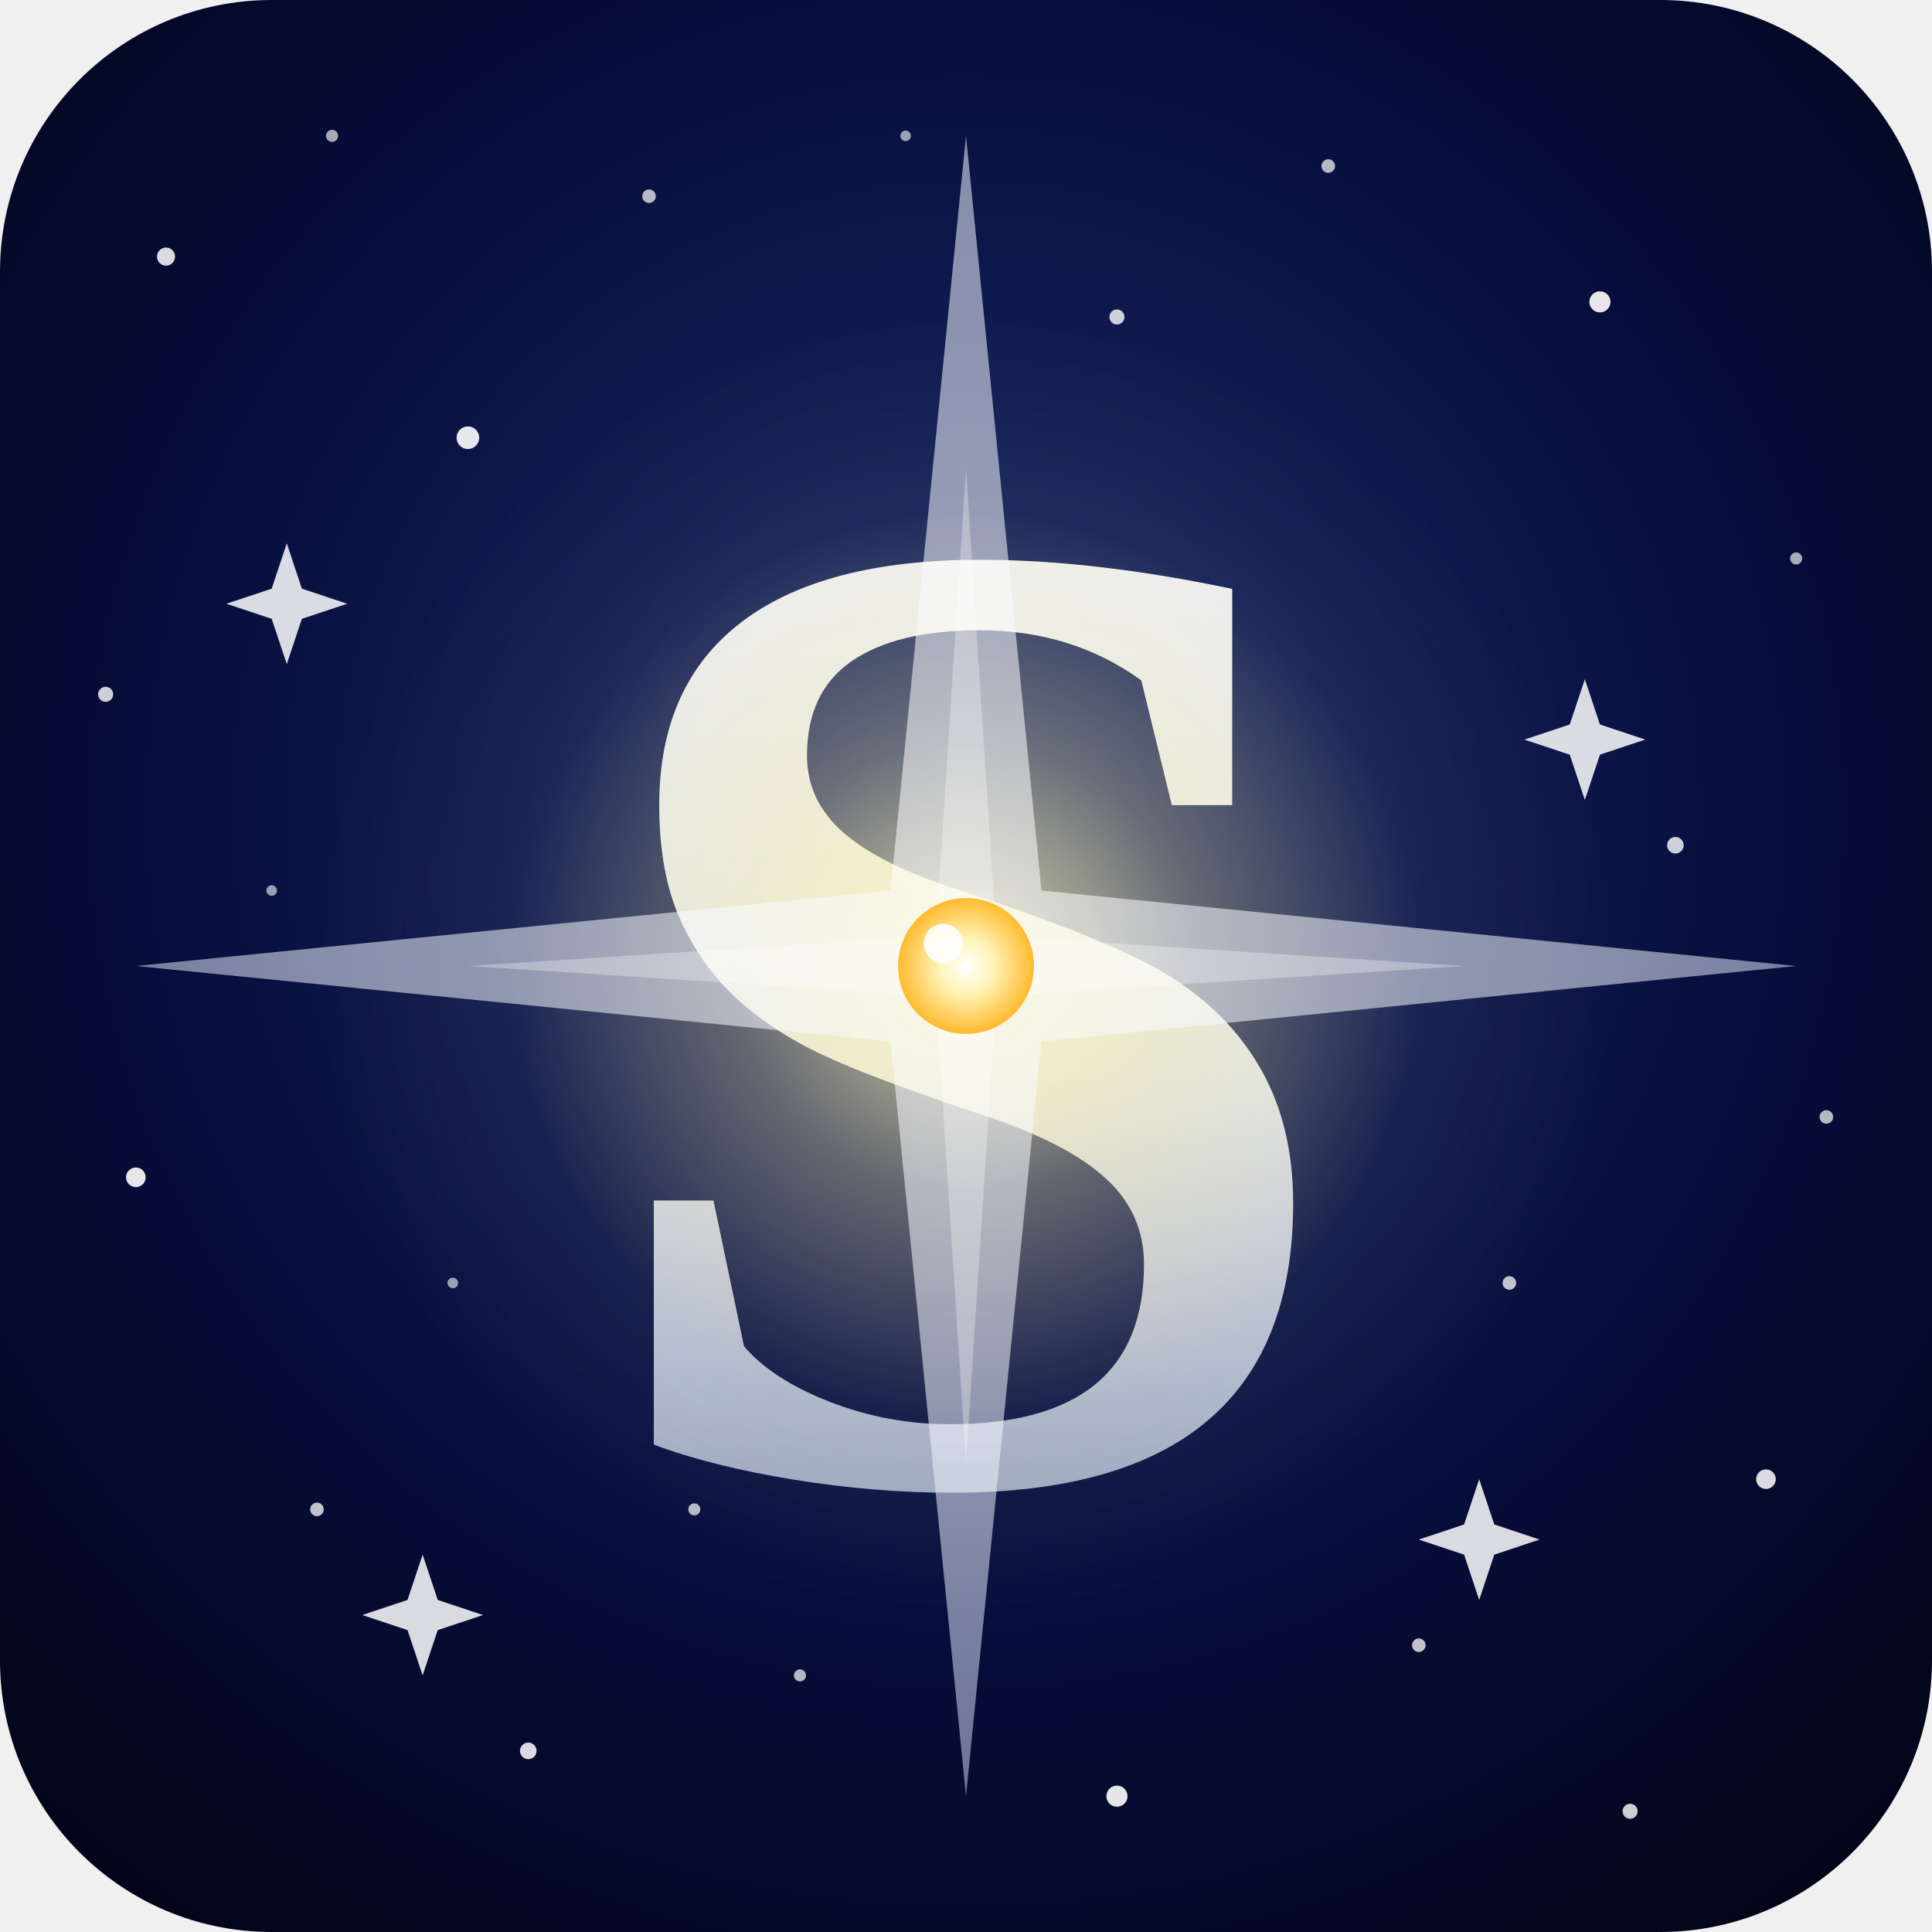
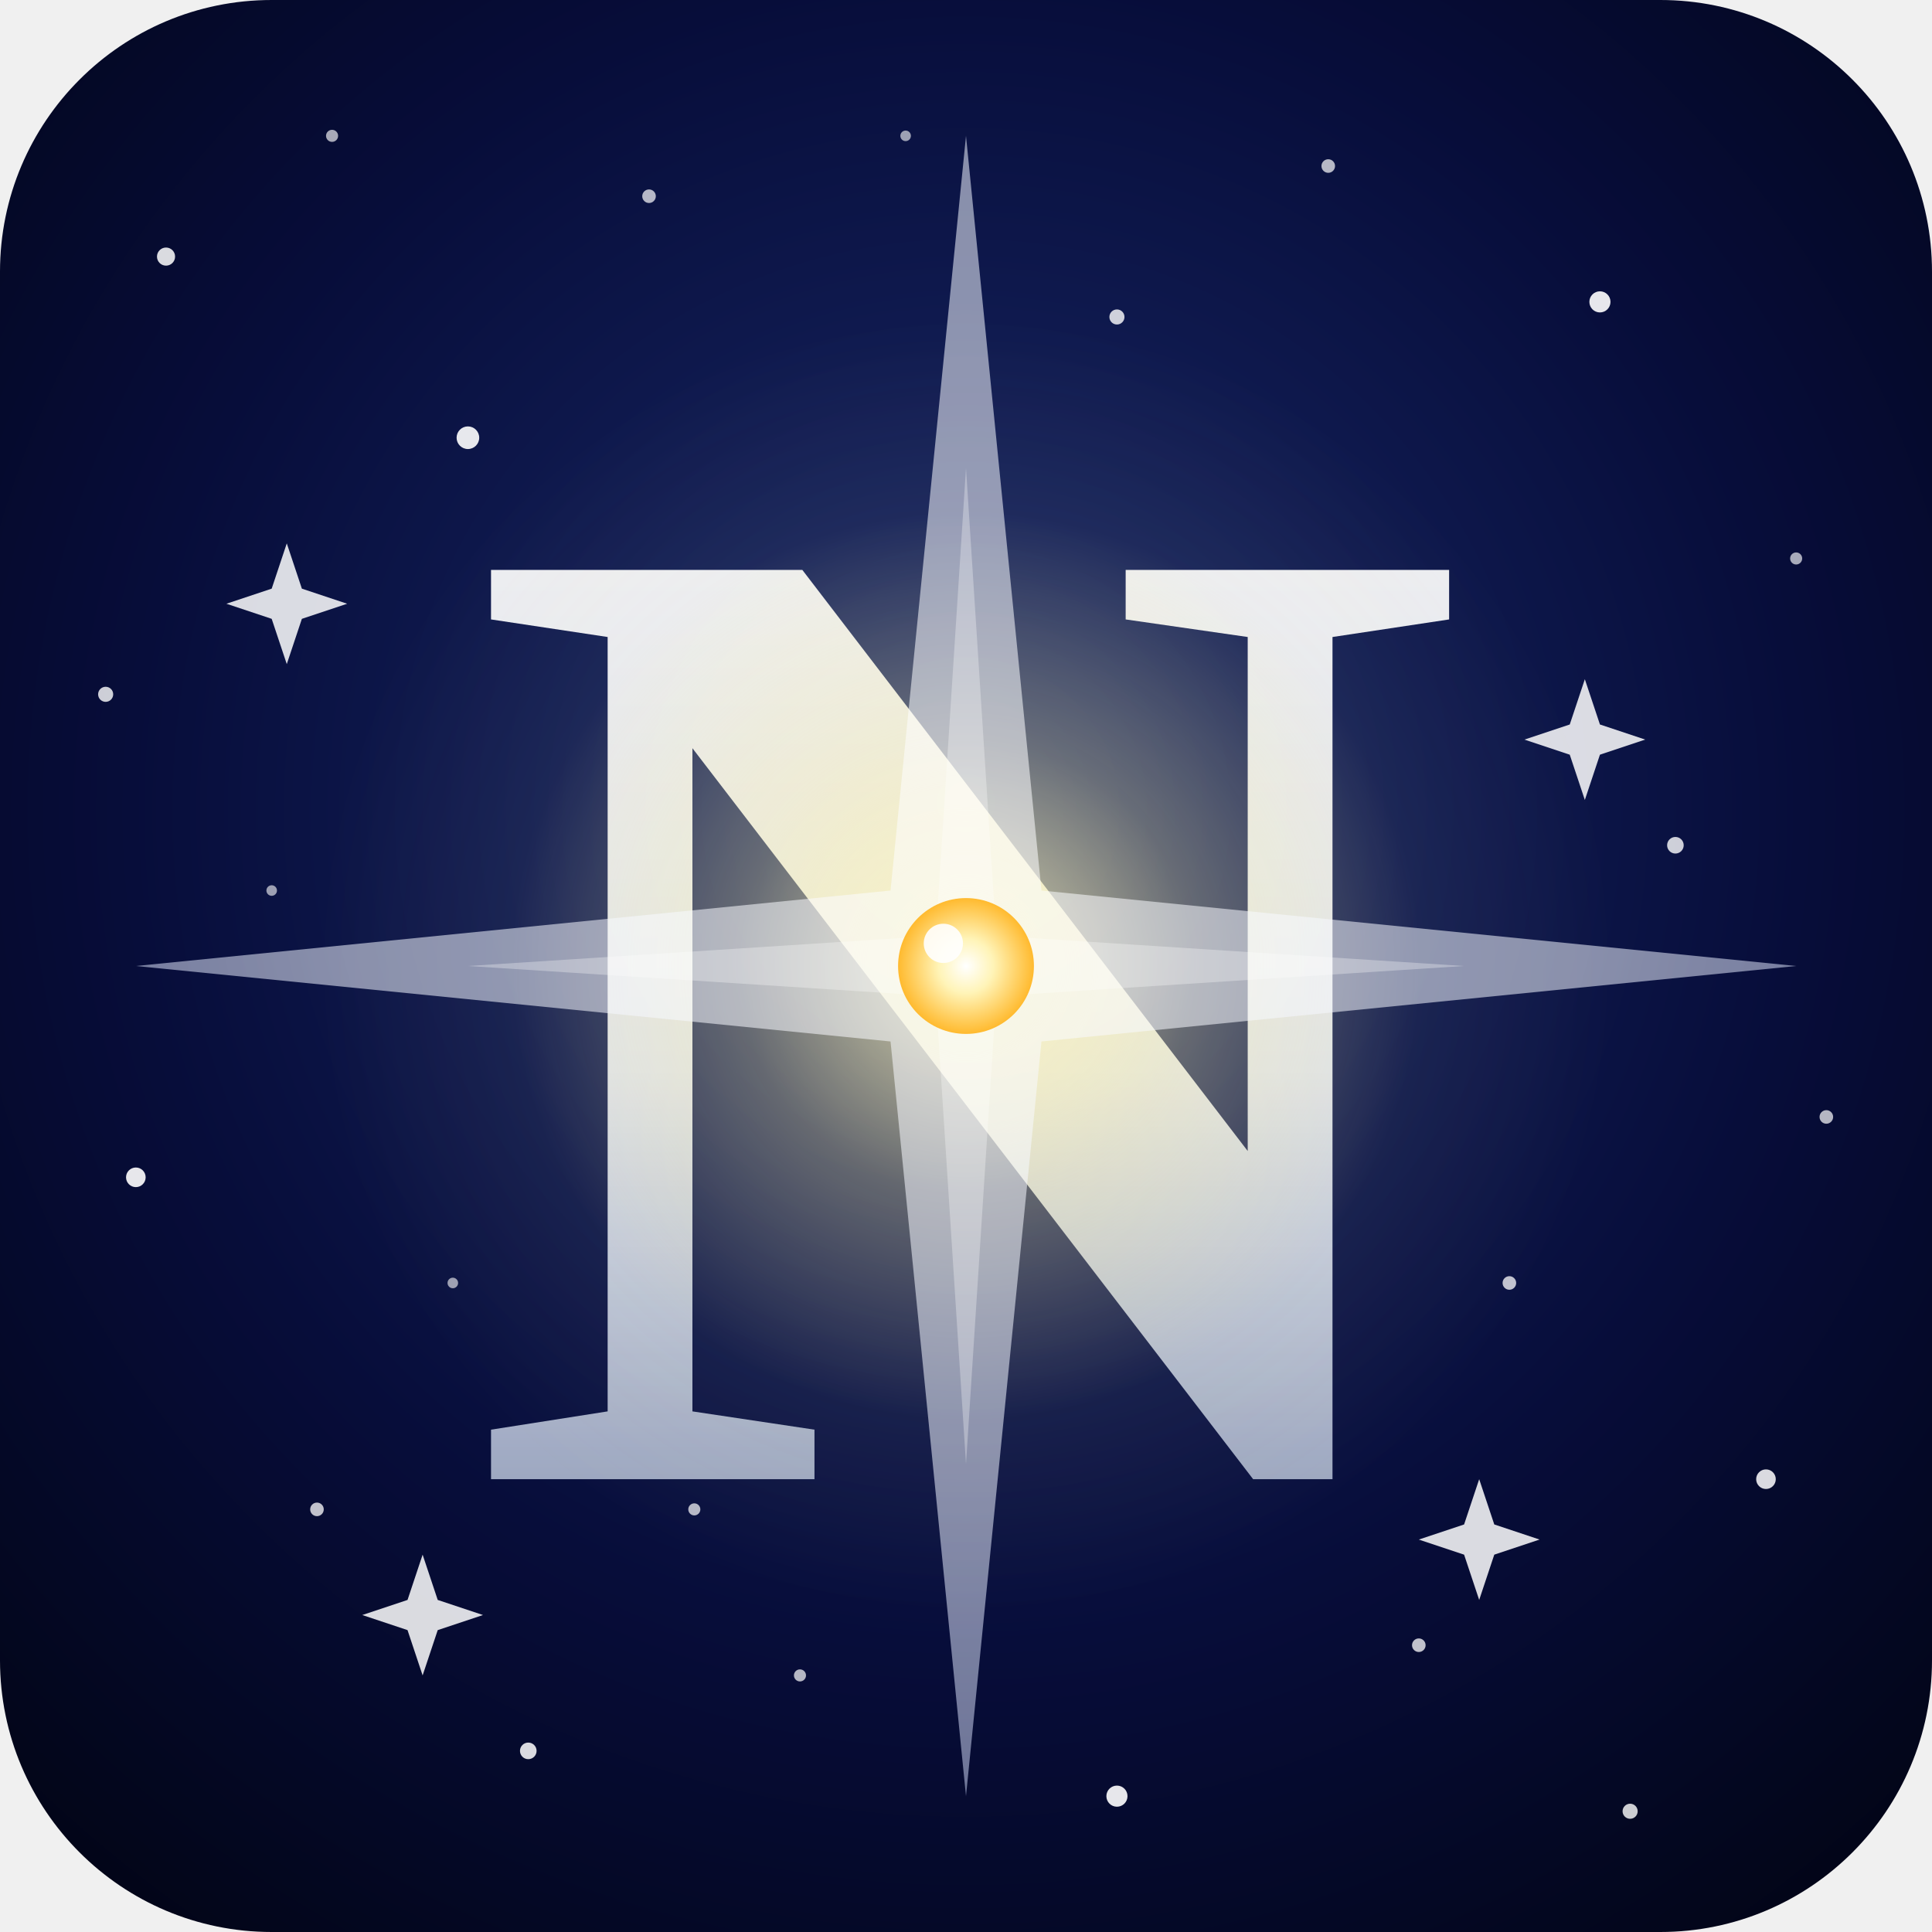
<svg xmlns="http://www.w3.org/2000/svg" viewBox="0 0 256 256" width="256" height="256">
  <defs>
    <radialGradient id="sky" cx="50%" cy="42%" r="78%">
      <stop offset="0%" stop-color="#1a2b6b" />
      <stop offset="55%" stop-color="#070d3a" />
      <stop offset="100%" stop-color="#01030f" />
    </radialGradient>
    <linearGradient id="nfill" x1="0" y1="0" x2="0" y2="1">
      <stop offset="0%" stop-color="#ffffff" />
      <stop offset="55%" stop-color="#eef2fb" />
      <stop offset="100%" stop-color="#aab5cc" />
    </linearGradient>
    <radialGradient id="halo" cx="50%" cy="50%" r="50%">
      <stop offset="0%" stop-color="#fff7c2" stop-opacity="0.85" />
      <stop offset="35%" stop-color="#fff2a0" stop-opacity="0.35" />
      <stop offset="70%" stop-color="#fff2a0" stop-opacity="0.05" />
      <stop offset="100%" stop-color="#fff2a0" stop-opacity="0" />
    </radialGradient>
    <radialGradient id="starGrad" cx="50%" cy="40%" r="65%">
      <stop offset="0%" stop-color="#ffffff" />
      <stop offset="60%" stop-color="#f0f4ff" />
      <stop offset="100%" stop-color="#b9c4e8" />
    </radialGradient>
    <radialGradient id="core" cx="50%" cy="50%" r="50%">
      <stop offset="0%" stop-color="#ffffff" />
      <stop offset="40%" stop-color="#fff4b8" />
      <stop offset="100%" stop-color="#ffba2f" />
    </radialGradient>
    <clipPath id="card">
      <rect x="0" y="0" width="256" height="256" rx="36" ry="36" />
    </clipPath>
  </defs>
  <g clip-path="url(#card)">
    <rect width="256" height="256" fill="url(#sky)" />
    <g fill="#ffffff">
      <circle cx="22" cy="34" r="1.2" opacity="0.85" />
      <circle cx="44" cy="18" r="0.8" opacity="0.65" />
      <circle cx="62" cy="58" r="1.5" opacity="0.9" />
      <circle cx="86" cy="26" r="0.9" opacity="0.7" />
      <circle cx="14" cy="92" r="1.0" opacity="0.8" />
      <circle cx="36" cy="118" r="0.7" opacity="0.6" />
      <circle cx="18" cy="156" r="1.3" opacity="0.9" />
      <circle cx="42" cy="200" r="0.9" opacity="0.75" />
      <circle cx="70" cy="232" r="1.1" opacity="0.85" />
      <circle cx="106" cy="222" r="0.8" opacity="0.7" />
      <circle cx="148" cy="238" r="1.4" opacity="0.9" />
      <circle cx="188" cy="218" r="0.9" opacity="0.75" />
      <circle cx="216" cy="240" r="1.0" opacity="0.8" />
      <circle cx="234" cy="196" r="1.3" opacity="0.85" />
      <circle cx="242" cy="148" r="0.9" opacity="0.7" />
      <circle cx="222" cy="112" r="1.1" opacity="0.8" />
      <circle cx="238" cy="74" r="0.8" opacity="0.65" />
      <circle cx="212" cy="40" r="1.4" opacity="0.9" />
      <circle cx="176" cy="22" r="0.9" opacity="0.7" />
      <circle cx="148" cy="42" r="1.0" opacity="0.8" />
      <circle cx="120" cy="18" r="0.7" opacity="0.6" />
      <circle cx="92" cy="200" r="0.8" opacity="0.7" />
      <circle cx="200" cy="170" r="0.9" opacity="0.75" />
      <circle cx="60" cy="170" r="0.7" opacity="0.6" />
    </g>
    <g fill="#ffffff" opacity="0.85">
      <polygon points="38,72  40,78  46,80  40,82  38,88  36,82  30,80  36,78" />
      <polygon points="210,90 212,96 218,98 212,100 210,106 208,100 202,98 208,96" />
      <polygon points="56,206 58,212 64,214 58,216 56,222 54,216 48,214 54,212" />
      <polygon points="196,196 198,202 204,204 198,206 196,212 194,206 188,204 194,202" />
    </g>
-     <text x="128" y="196" text-anchor="middle" font-family="Georgia, 'Times New Roman', 'DejaVu Serif', 'Liberation Serif', serif" font-size="184" font-weight="bold" fill="url(#nfill)" opacity="0.92">S</text>
+     <text x="128" y="196" text-anchor="middle" font-family="Georgia, 'Times New Roman', 'DejaVu Serif', 'Liberation Serif', serif" font-size="184" font-weight="bold" fill="url(#nfill)" opacity="0.92">N</text>
    <circle cx="128" cy="128" r="86" fill="url(#halo)" />
    <polygon points="128,18 138,118 238,128 138,138 128,238 118,138 18,128 118,118" fill="url(#starGrad)" opacity="0.55" />
    <polygon points="128,62 132,124 194,128 132,132 128,194 124,132 62,128 124,124" fill="#ffffff" opacity="0.30" />
    <circle cx="128" cy="128" r="9" fill="url(#core)" />
    <circle cx="125" cy="125" r="2.6" fill="#ffffff" opacity="0.9" />
  </g>
</svg>
